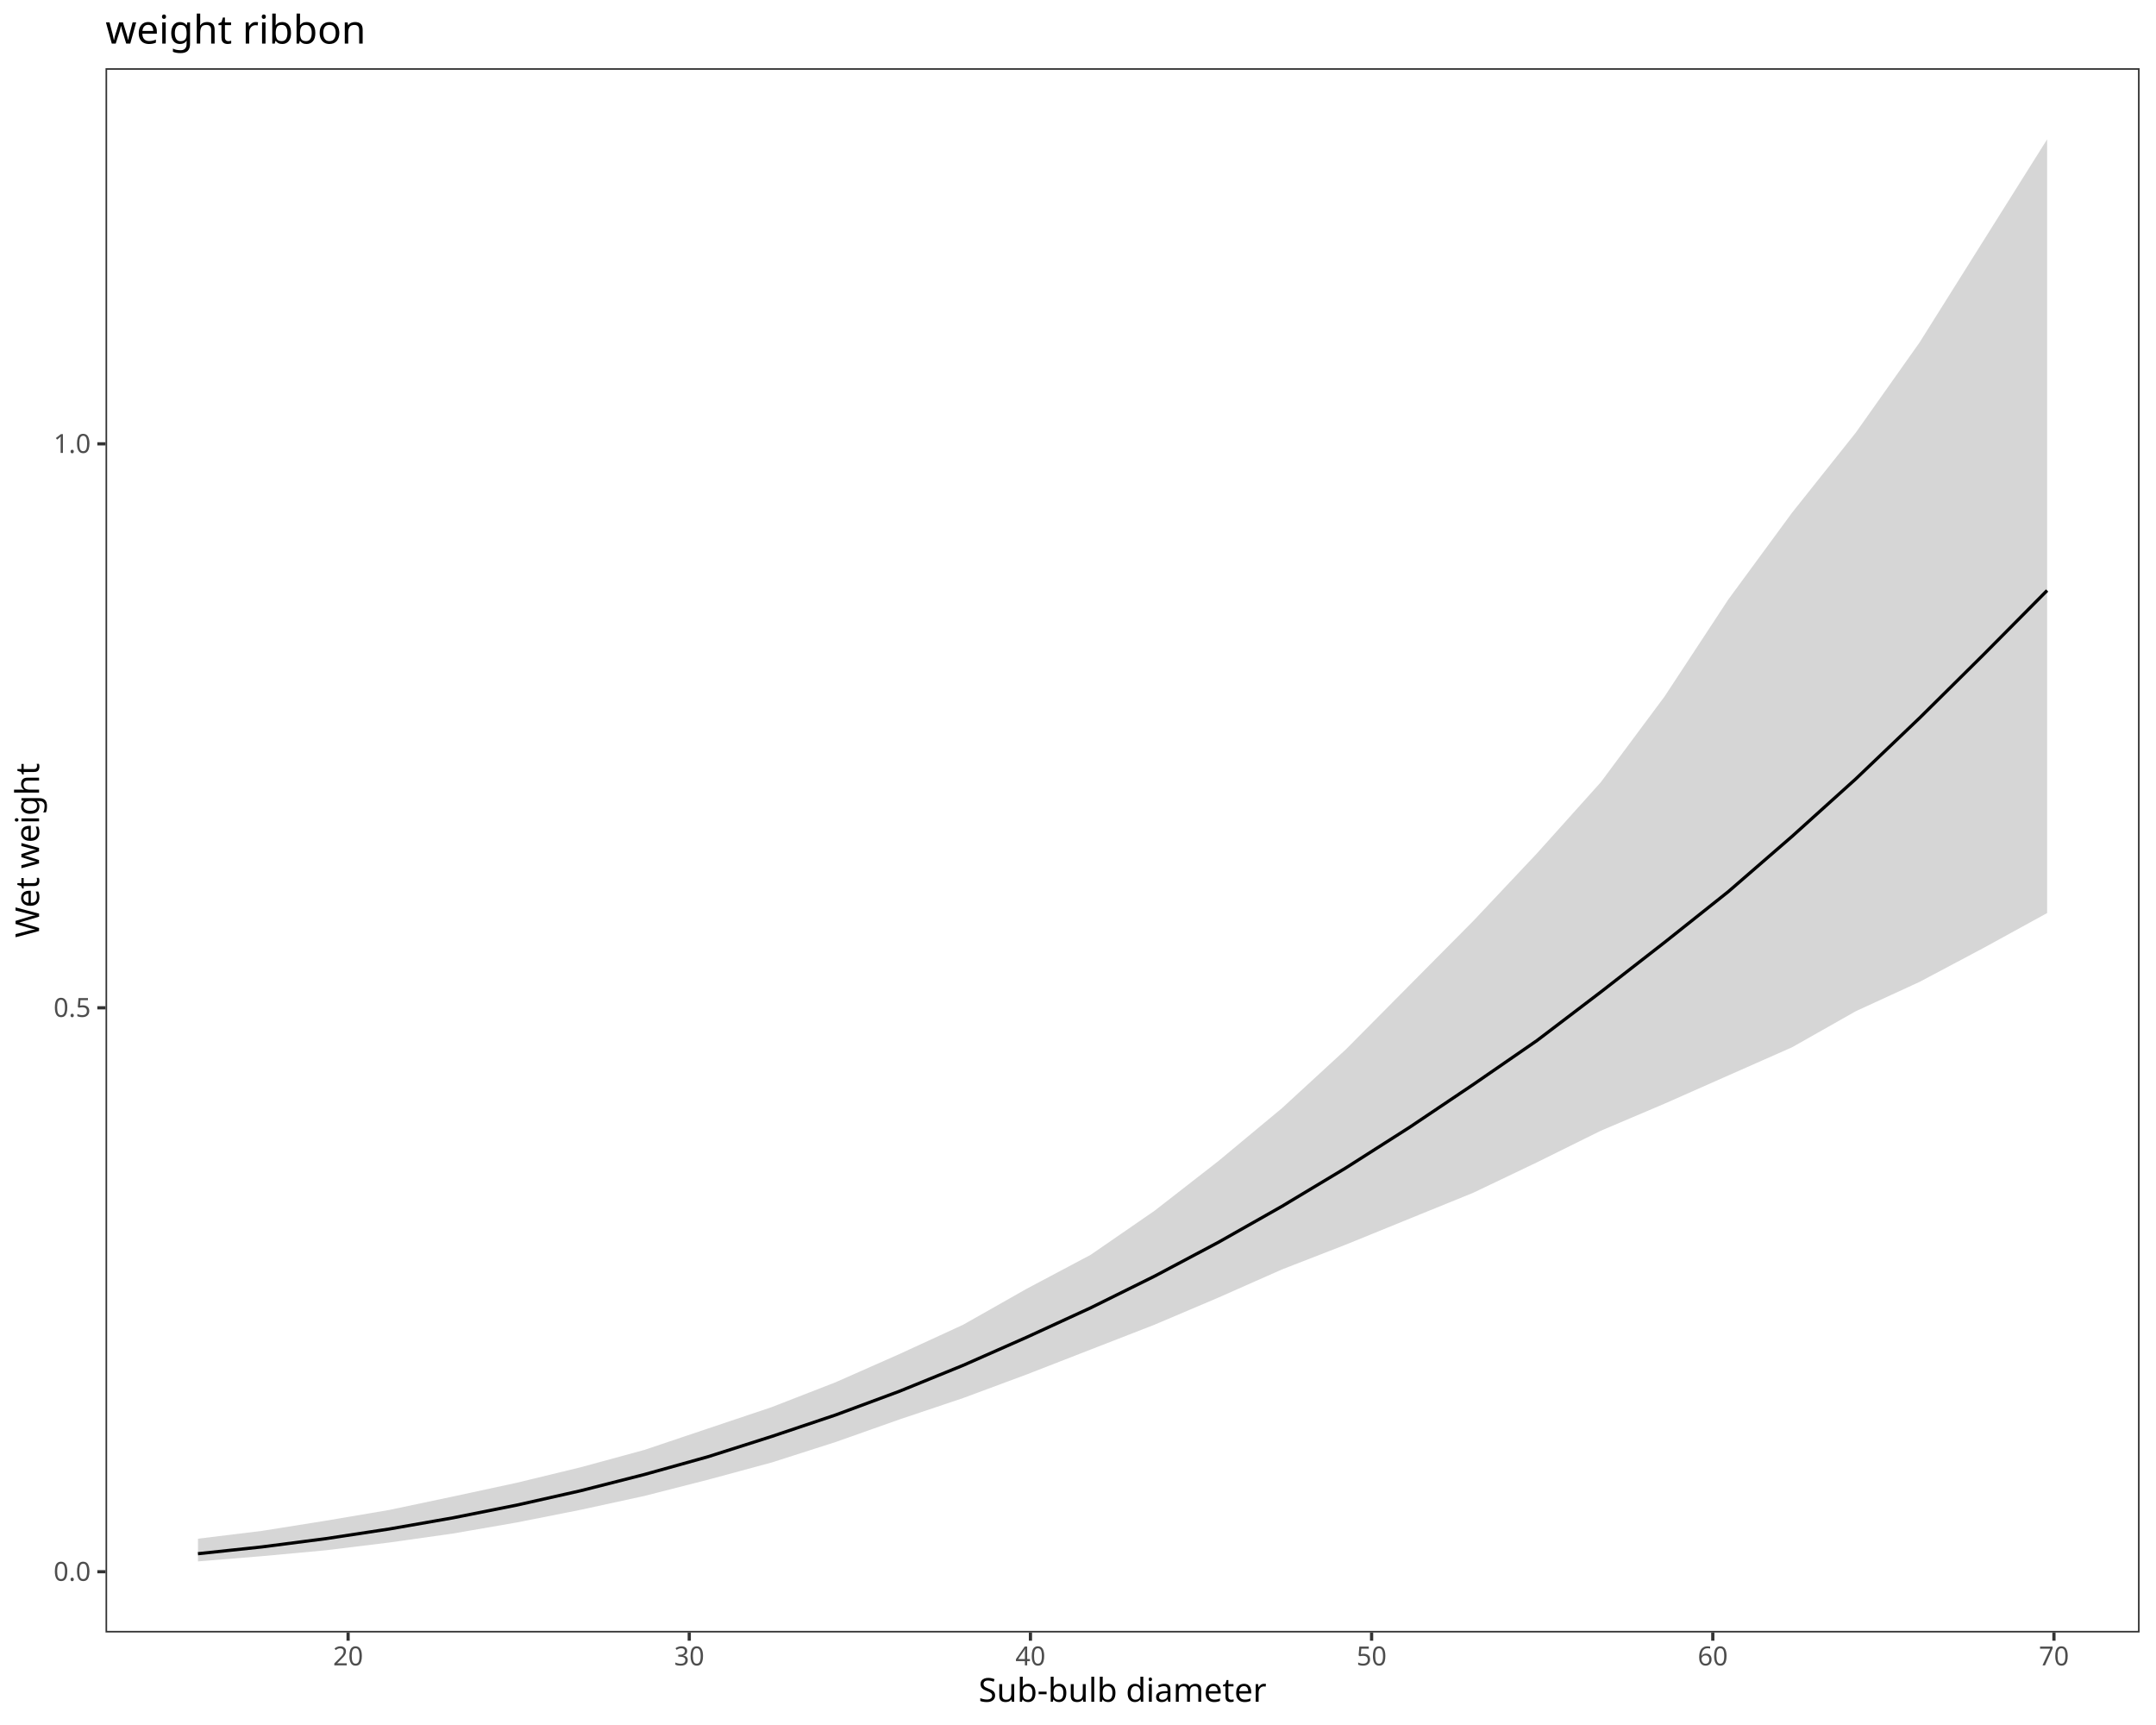
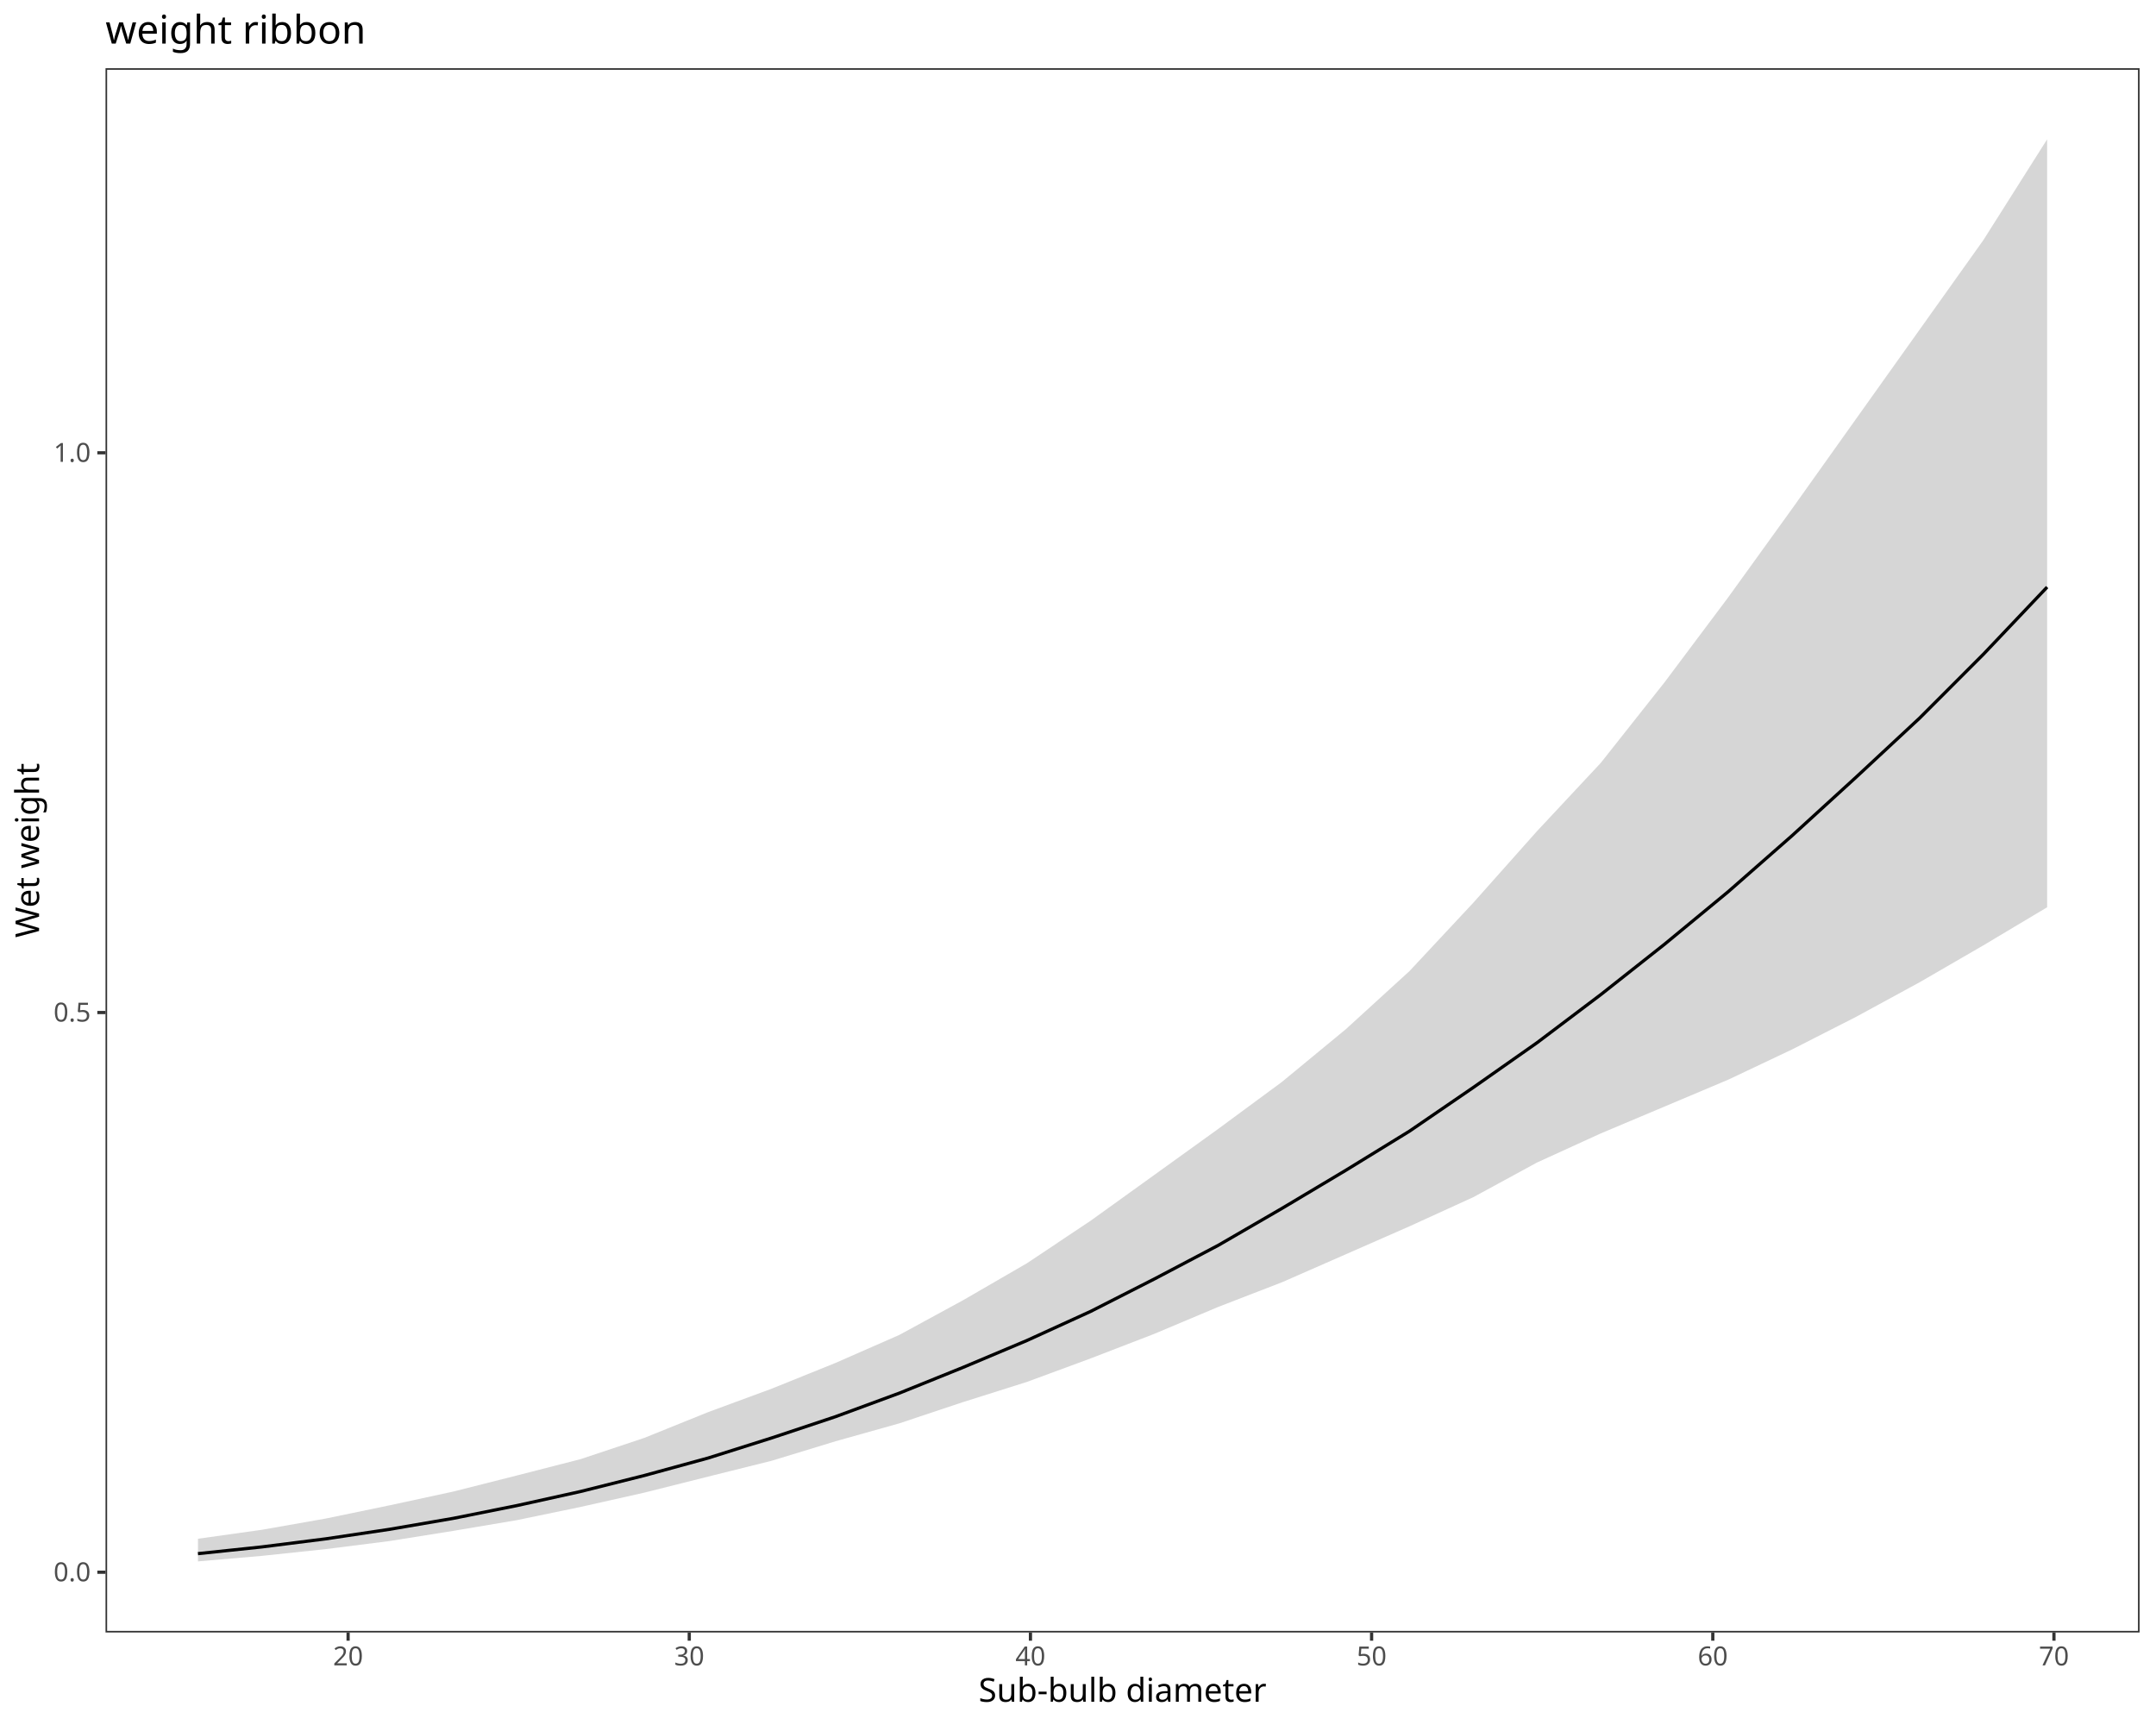
<svg xmlns="http://www.w3.org/2000/svg" class="svglite" data-engine-version="2.0" width="720.00pt" height="576.00pt" viewBox="0 0 720.00 576.00">
  <defs>
    <style type="text/css">
    .svglite line, .svglite polyline, .svglite polygon, .svglite path, .svglite rect, .svglite circle {
      fill: none;
      stroke: #000000;
      stroke-linecap: round;
      stroke-linejoin: round;
      stroke-miterlimit: 10.00;
    }
  </style>
  </defs>
  <rect width="100%" height="100%" style="stroke: none; fill: #FFFFFF;" />
  <defs>
    <clipPath id="cpMC4wMHw3MjAuMDB8MC4wMHw1NzYuMDA=">
      <rect x="0.00" y="0.00" width="720.00" height="576.00" />
    </clipPath>
  </defs>
  <g clip-path="url(#cpMC4wMHw3MjAuMDB8MC4wMHw1NzYuMDA=)">
    <rect x="0.00" y="0.00" width="720.00" height="576.00" style="stroke-width: 1.07; stroke: #FFFFFF; fill: #FFFFFF;" />
  </g>
  <defs>
    <clipPath id="cpMzUuMjR8NzE0LjUyfDIyLjc4fDU0NS4xMQ==">
      <rect x="35.24" y="22.78" width="679.28" height="522.33" />
    </clipPath>
  </defs>
  <g clip-path="url(#cpMzUuMjR8NzE0LjUyfDIyLjc4fDU0NS4xMQ==)">
    <rect x="35.24" y="22.78" width="679.28" height="522.33" style="stroke-width: 1.07; stroke: none; fill: #FFFFFF;" />
-     <polygon points="66.11,513.79 87.41,511.19 108.70,507.80 130.00,504.19 151.29,499.70 172.59,495.11 193.88,489.95 215.17,484.15 236.47,476.99 257.76,469.84 279.06,461.55 300.35,452.14 321.64,442.35 342.94,430.29 364.23,419.00 385.53,404.31 406.82,387.74 428.11,370.04 449.41,350.45 470.70,328.99 492.00,307.52 513.29,284.92 534.59,261.19 555.88,232.57 577.17,200.18 598.47,171.18 619.76,144.44 641.06,114.32 662.35,80.42 683.64,46.53 683.64,304.88 662.35,316.56 641.06,327.86 619.76,337.65 598.47,349.70 577.17,359.11 555.88,368.53 534.59,377.57 513.29,388.11 492.00,398.28 470.70,406.94 449.41,415.61 428.11,423.89 406.82,433.31 385.53,442.35 364.23,450.63 342.94,458.92 321.64,466.83 300.35,473.98 279.06,481.51 257.76,488.33 236.47,494.09 215.17,499.52 193.88,504.15 172.59,508.37 151.29,512.06 130.00,515.07 108.70,517.67 87.41,519.63 66.11,521.37 " style="stroke-width: 0.00; stroke: none; stroke-linecap: butt; fill: #333333; fill-opacity: 0.20;" />
-     <polyline points="66.11,513.79 87.41,511.19 108.70,507.80 130.00,504.19 151.29,499.70 172.59,495.11 193.88,489.95 215.17,484.15 236.47,476.99 257.76,469.84 279.06,461.55 300.35,452.14 321.64,442.35 342.94,430.29 364.23,419.00 385.53,404.31 406.82,387.74 428.11,370.04 449.41,350.45 470.70,328.99 492.00,307.52 513.29,284.92 534.59,261.19 555.88,232.57 577.17,200.18 598.47,171.18 619.76,144.44 641.06,114.32 662.35,80.42 683.64,46.53 " style="stroke-width: 1.07; stroke: none; stroke-linecap: butt;" />
-     <polyline points="683.64,304.88 662.35,316.56 641.06,327.86 619.76,337.65 598.47,349.70 577.17,359.11 555.88,368.53 534.59,377.57 513.29,388.11 492.00,398.28 470.70,406.94 449.41,415.61 428.11,423.89 406.82,433.31 385.53,442.35 364.23,450.63 342.94,458.92 321.64,466.83 300.35,473.98 279.06,481.51 257.76,488.33 236.47,494.09 215.17,499.52 193.88,504.15 172.59,508.37 151.29,512.06 130.00,515.07 108.70,517.67 87.41,519.63 66.11,521.37 " style="stroke-width: 1.07; stroke: none; stroke-linecap: butt;" />
-     <polyline points="66.11,518.80 87.41,516.54 108.70,513.79 130.00,510.55 151.29,506.82 172.59,502.57 193.88,497.78 215.17,492.36 236.47,486.41 257.76,479.63 279.06,472.47 300.35,464.57 321.64,455.90 342.94,446.49 364.23,436.70 385.53,426.15 406.82,414.85 428.11,402.80 449.41,390.00 470.70,376.44 492.00,362.13 513.29,347.44 534.59,331.24 555.88,314.67 577.17,297.73 598.47,279.27 619.76,260.07 641.06,239.73 662.35,218.64 683.64,197.17 " style="stroke-width: 1.07; stroke-linecap: butt;" />
+     <polygon points="66.11,513.81 87.41,510.82 108.70,507.08 130.00,502.67 151.29,498.07 172.59,492.69 193.88,487.23 215.17,480.13 236.47,471.53 257.76,463.68 279.06,455.08 300.35,445.74 321.64,434.15 342.94,421.82 364.23,407.61 385.53,392.29 406.82,376.96 428.11,361.26 449.41,343.69 470.70,324.26 492.00,301.45 513.29,277.53 534.59,254.73 555.88,227.82 577.17,199.41 598.47,169.88 619.76,139.97 641.06,110.07 662.35,80.17 683.64,46.53 683.64,302.95 662.35,315.66 641.06,327.99 619.76,339.58 598.47,350.42 577.17,360.51 555.88,369.49 534.59,378.46 513.29,388.18 492.00,399.76 470.70,409.48 449.41,418.83 428.11,428.17 406.82,436.40 385.53,445.37 364.23,453.59 342.94,461.44 321.64,468.17 300.35,475.27 279.06,481.25 257.76,487.75 236.47,493.06 215.17,498.41 193.88,503.19 172.59,507.60 151.29,511.19 130.00,514.59 108.70,517.28 87.41,519.53 66.11,521.37 " style="stroke-width: 0.00; stroke: none; stroke-linecap: butt; fill: #333333; fill-opacity: 0.20;" />
+     <polyline points="66.11,513.81 87.41,510.82 108.70,507.08 130.00,502.67 151.29,498.07 172.59,492.69 193.88,487.23 215.17,480.13 236.47,471.53 257.76,463.68 279.06,455.08 300.35,445.74 321.64,434.15 342.94,421.82 364.23,407.61 385.53,392.29 406.82,376.96 428.11,361.26 449.41,343.69 470.70,324.26 492.00,301.45 513.29,277.53 534.59,254.73 555.88,227.82 577.17,199.41 598.47,169.88 619.76,139.97 641.06,110.07 662.35,80.17 683.64,46.53 " style="stroke-width: 1.07; stroke: none; stroke-linecap: butt;" />
+     <polyline points="683.64,302.95 662.35,315.66 641.06,327.99 619.76,339.58 598.47,350.42 577.17,360.51 555.88,369.49 534.59,378.46 513.29,388.18 492.00,399.76 470.70,409.48 449.41,418.83 428.11,428.17 406.82,436.40 385.53,445.37 364.23,453.59 342.94,461.44 321.64,468.17 300.35,475.27 279.06,481.25 257.76,487.75 236.47,493.06 215.17,498.41 193.88,503.19 172.59,507.60 151.29,511.19 130.00,514.59 108.70,517.28 87.41,519.53 66.11,521.37 " style="stroke-width: 1.07; stroke: none; stroke-linecap: butt;" />
+     <polyline points="66.11,518.78 87.41,516.54 108.70,513.85 130.00,510.67 151.29,507.01 172.59,502.74 193.88,498.03 215.17,492.69 236.47,486.86 257.76,480.13 279.06,473.03 300.35,465.18 321.64,456.58 342.94,447.61 364.23,437.89 385.53,427.05 406.82,415.84 428.11,403.50 449.41,390.79 470.70,377.71 492.00,363.13 513.29,348.18 534.59,332.11 555.88,315.29 577.17,297.72 598.47,279.03 619.76,259.59 641.06,239.78 662.35,218.47 683.64,196.04 " style="stroke-width: 1.07; stroke-linecap: butt;" />
    <rect x="35.24" y="22.78" width="679.28" height="522.33" style="stroke-width: 1.07; stroke: #333333;" />
  </g>
  <g clip-path="url(#cpMC4wMHw3MjAuMDB8MC4wMHw1NzYuMDA=)">
-     <text x="30.31" y="527.85" text-anchor="end" style="font-size: 8.80px; fill: #4D4D4D; font-family: sans;" textLength="12.23px" lengthAdjust="spacingAndGlyphs">0.0</text>
-     <text x="30.31" y="339.55" text-anchor="end" style="font-size: 8.80px; fill: #4D4D4D; font-family: sans;" textLength="12.23px" lengthAdjust="spacingAndGlyphs">0.5</text>
-     <text x="30.31" y="151.24" text-anchor="end" style="font-size: 8.80px; fill: #4D4D4D; font-family: sans;" textLength="12.23px" lengthAdjust="spacingAndGlyphs">1.0</text>
-     <polyline points="32.50,524.82 35.24,524.82 " style="stroke-width: 1.07; stroke: #333333; stroke-linecap: butt;" />
-     <polyline points="32.50,336.52 35.24,336.52 " style="stroke-width: 1.07; stroke: #333333; stroke-linecap: butt;" />
-     <polyline points="32.50,148.21 35.24,148.21 " style="stroke-width: 1.07; stroke: #333333; stroke-linecap: butt;" />
+     <text x="30.31" y="528.01" text-anchor="end" style="font-size: 8.80px; fill: #4D4D4D; font-family: sans;" textLength="12.23px" lengthAdjust="spacingAndGlyphs">0.0</text>
+     <text x="30.31" y="341.11" text-anchor="end" style="font-size: 8.80px; fill: #4D4D4D; font-family: sans;" textLength="12.23px" lengthAdjust="spacingAndGlyphs">0.5</text>
+     <text x="30.31" y="154.22" text-anchor="end" style="font-size: 8.80px; fill: #4D4D4D; font-family: sans;" textLength="12.23px" lengthAdjust="spacingAndGlyphs">1.0</text>
+     <polyline points="32.50,524.98 35.24,524.98 " style="stroke-width: 1.07; stroke: #333333; stroke-linecap: butt;" />
+     <polyline points="32.50,338.09 35.24,338.09 " style="stroke-width: 1.07; stroke: #333333; stroke-linecap: butt;" />
+     <polyline points="32.50,151.19 35.24,151.19 " style="stroke-width: 1.07; stroke: #333333; stroke-linecap: butt;" />
    <polyline points="116.25,547.85 116.25,545.11 " style="stroke-width: 1.07; stroke: #333333; stroke-linecap: butt;" />
    <polyline points="230.18,547.85 230.18,545.11 " style="stroke-width: 1.07; stroke: #333333; stroke-linecap: butt;" />
    <polyline points="344.12,547.85 344.12,545.11 " style="stroke-width: 1.07; stroke: #333333; stroke-linecap: butt;" />
    <polyline points="458.05,547.85 458.05,545.11 " style="stroke-width: 1.07; stroke: #333333; stroke-linecap: butt;" />
    <polyline points="571.99,547.85 571.99,545.11 " style="stroke-width: 1.07; stroke: #333333; stroke-linecap: butt;" />
    <polyline points="685.92,547.85 685.92,545.11 " style="stroke-width: 1.07; stroke: #333333; stroke-linecap: butt;" />
    <text x="116.25" y="556.10" text-anchor="middle" style="font-size: 8.80px; fill: #4D4D4D; font-family: sans;" textLength="9.79px" lengthAdjust="spacingAndGlyphs">20</text>
    <text x="230.18" y="556.10" text-anchor="middle" style="font-size: 8.80px; fill: #4D4D4D; font-family: sans;" textLength="9.79px" lengthAdjust="spacingAndGlyphs">30</text>
    <text x="344.12" y="556.10" text-anchor="middle" style="font-size: 8.80px; fill: #4D4D4D; font-family: sans;" textLength="9.79px" lengthAdjust="spacingAndGlyphs">40</text>
    <text x="458.05" y="556.10" text-anchor="middle" style="font-size: 8.80px; fill: #4D4D4D; font-family: sans;" textLength="9.79px" lengthAdjust="spacingAndGlyphs">50</text>
    <text x="571.99" y="556.10" text-anchor="middle" style="font-size: 8.80px; fill: #4D4D4D; font-family: sans;" textLength="9.79px" lengthAdjust="spacingAndGlyphs">60</text>
    <text x="685.92" y="556.10" text-anchor="middle" style="font-size: 8.80px; fill: #4D4D4D; font-family: sans;" textLength="9.79px" lengthAdjust="spacingAndGlyphs">70</text>
    <text x="374.88" y="568.24" text-anchor="middle" style="font-size: 11.00px; font-family: sans;" textLength="89.89px" lengthAdjust="spacingAndGlyphs">Sub-bulb diameter</text>
    <text transform="translate(13.05,283.95) rotate(-90)" text-anchor="middle" style="font-size: 11.00px; font-family: sans;" textLength="54.41px" lengthAdjust="spacingAndGlyphs">Wet weight</text>
    <text x="35.24" y="14.56" style="font-size: 13.20px; font-family: sans;" textLength="78.52px" lengthAdjust="spacingAndGlyphs">weight ribbon</text>
  </g>
</svg>
